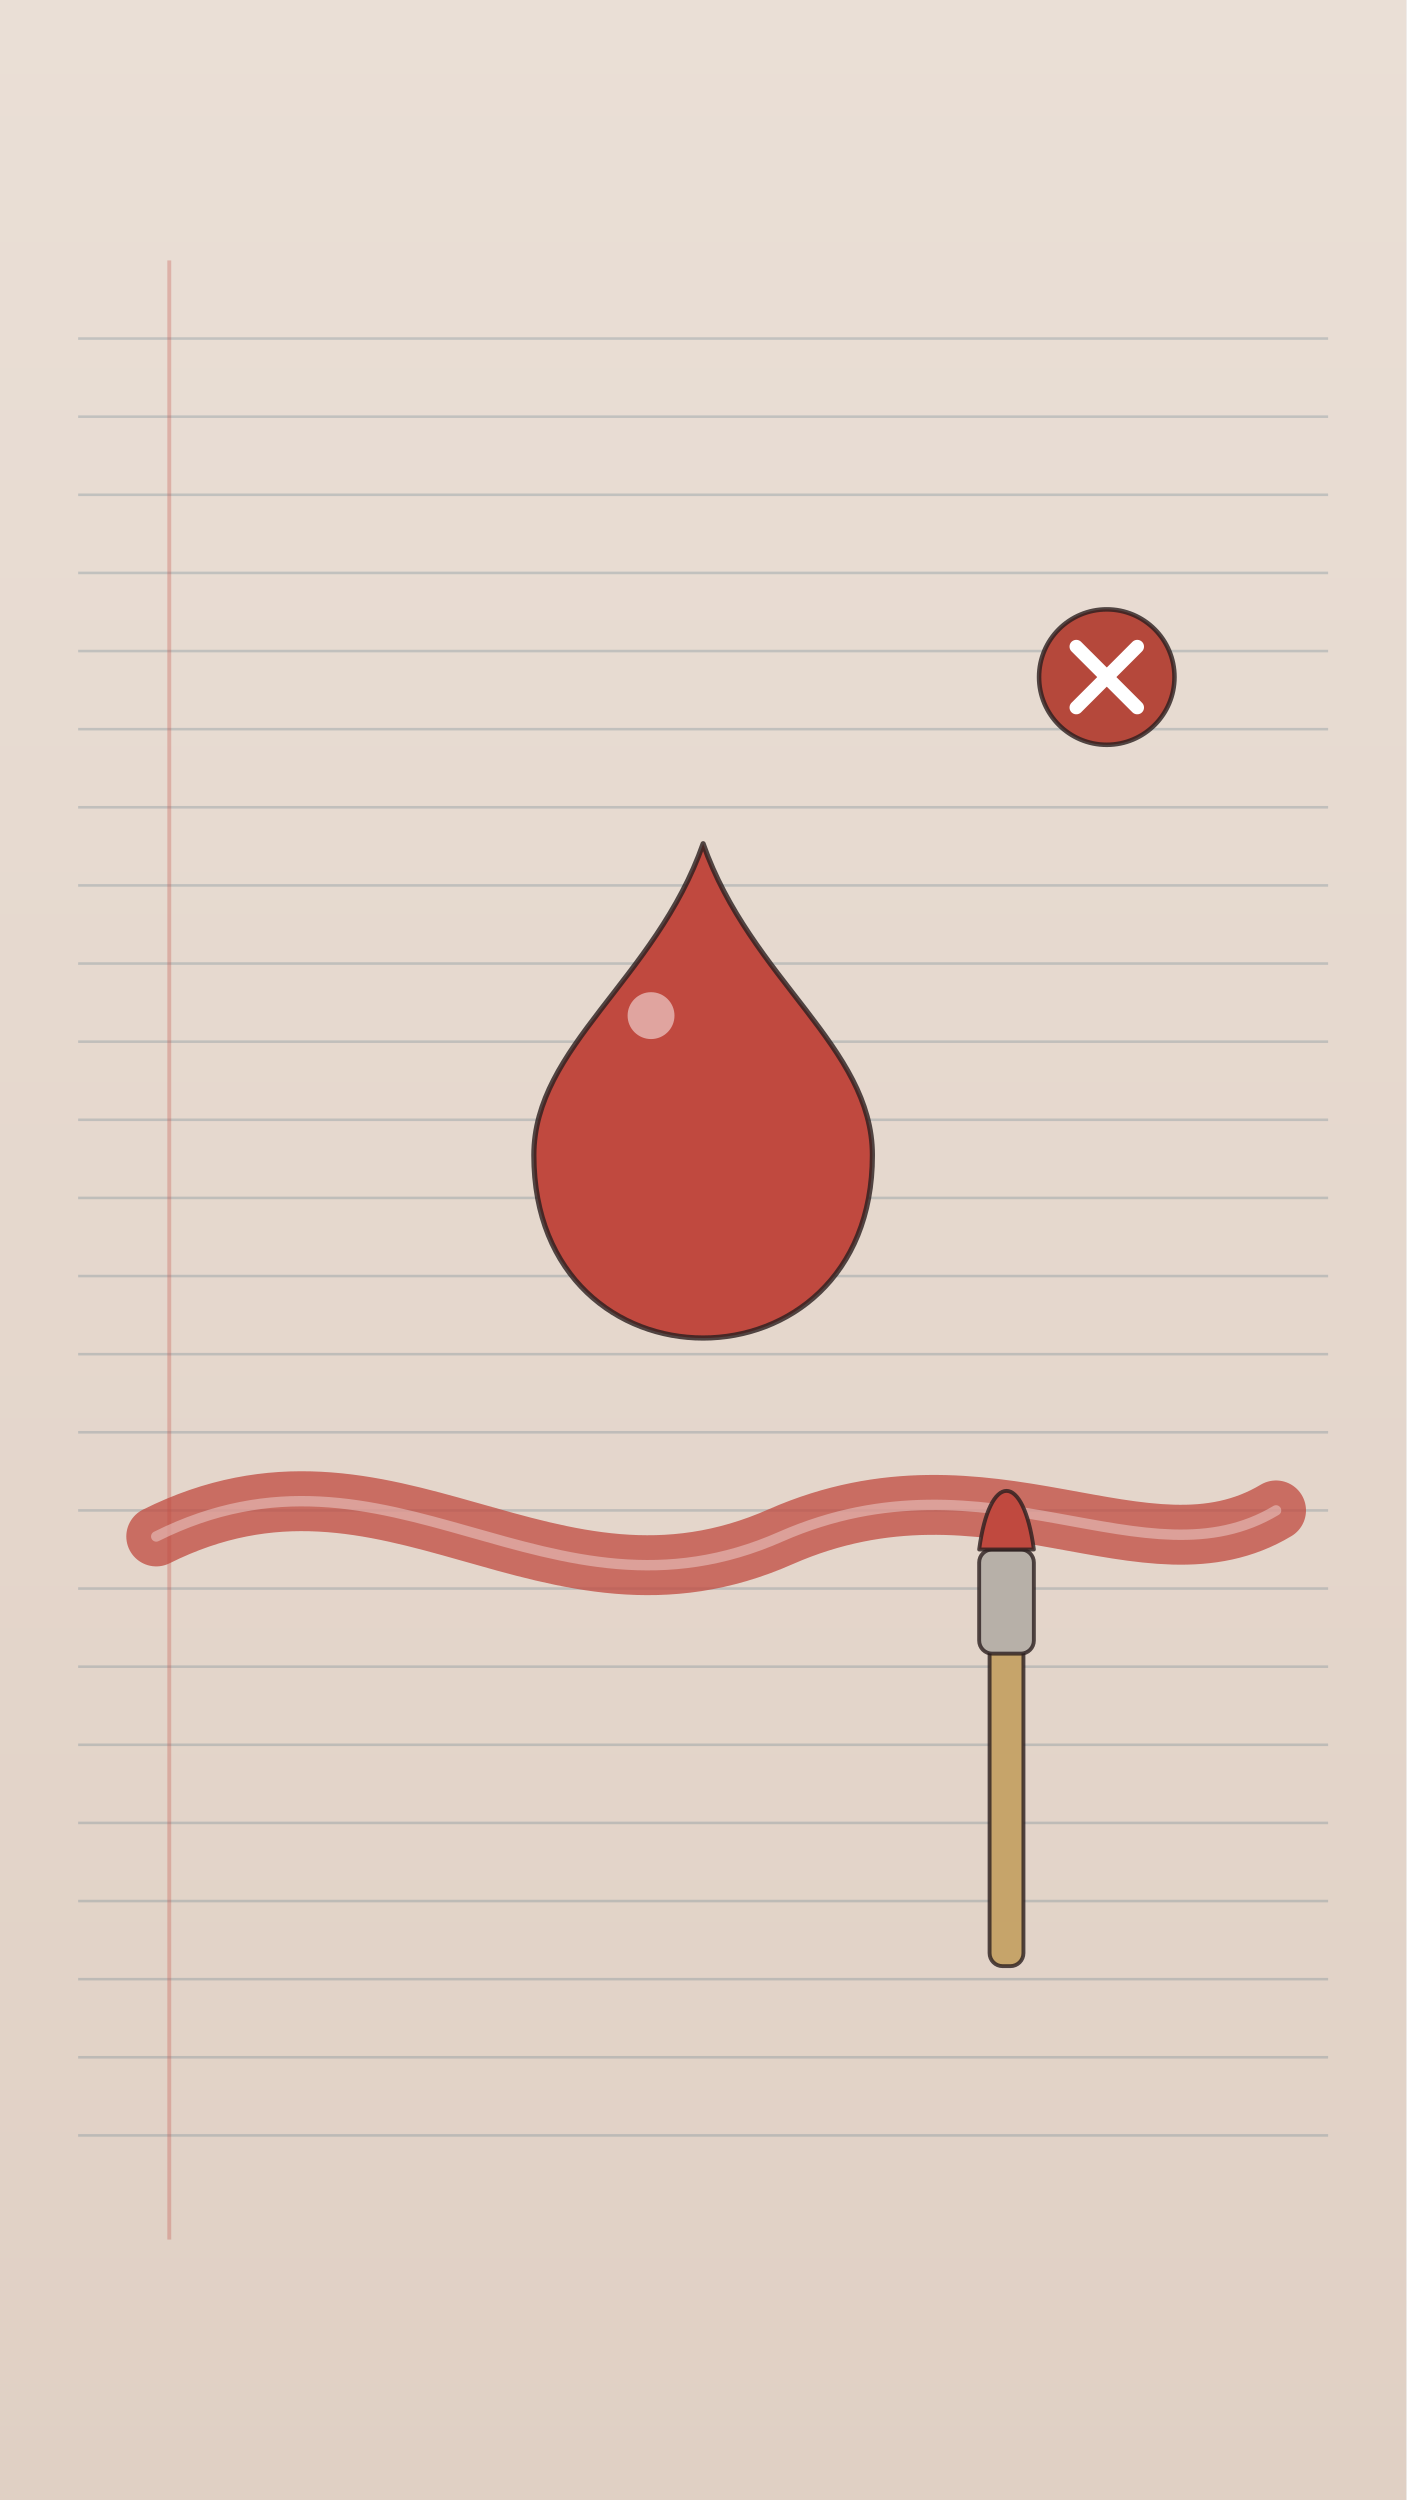
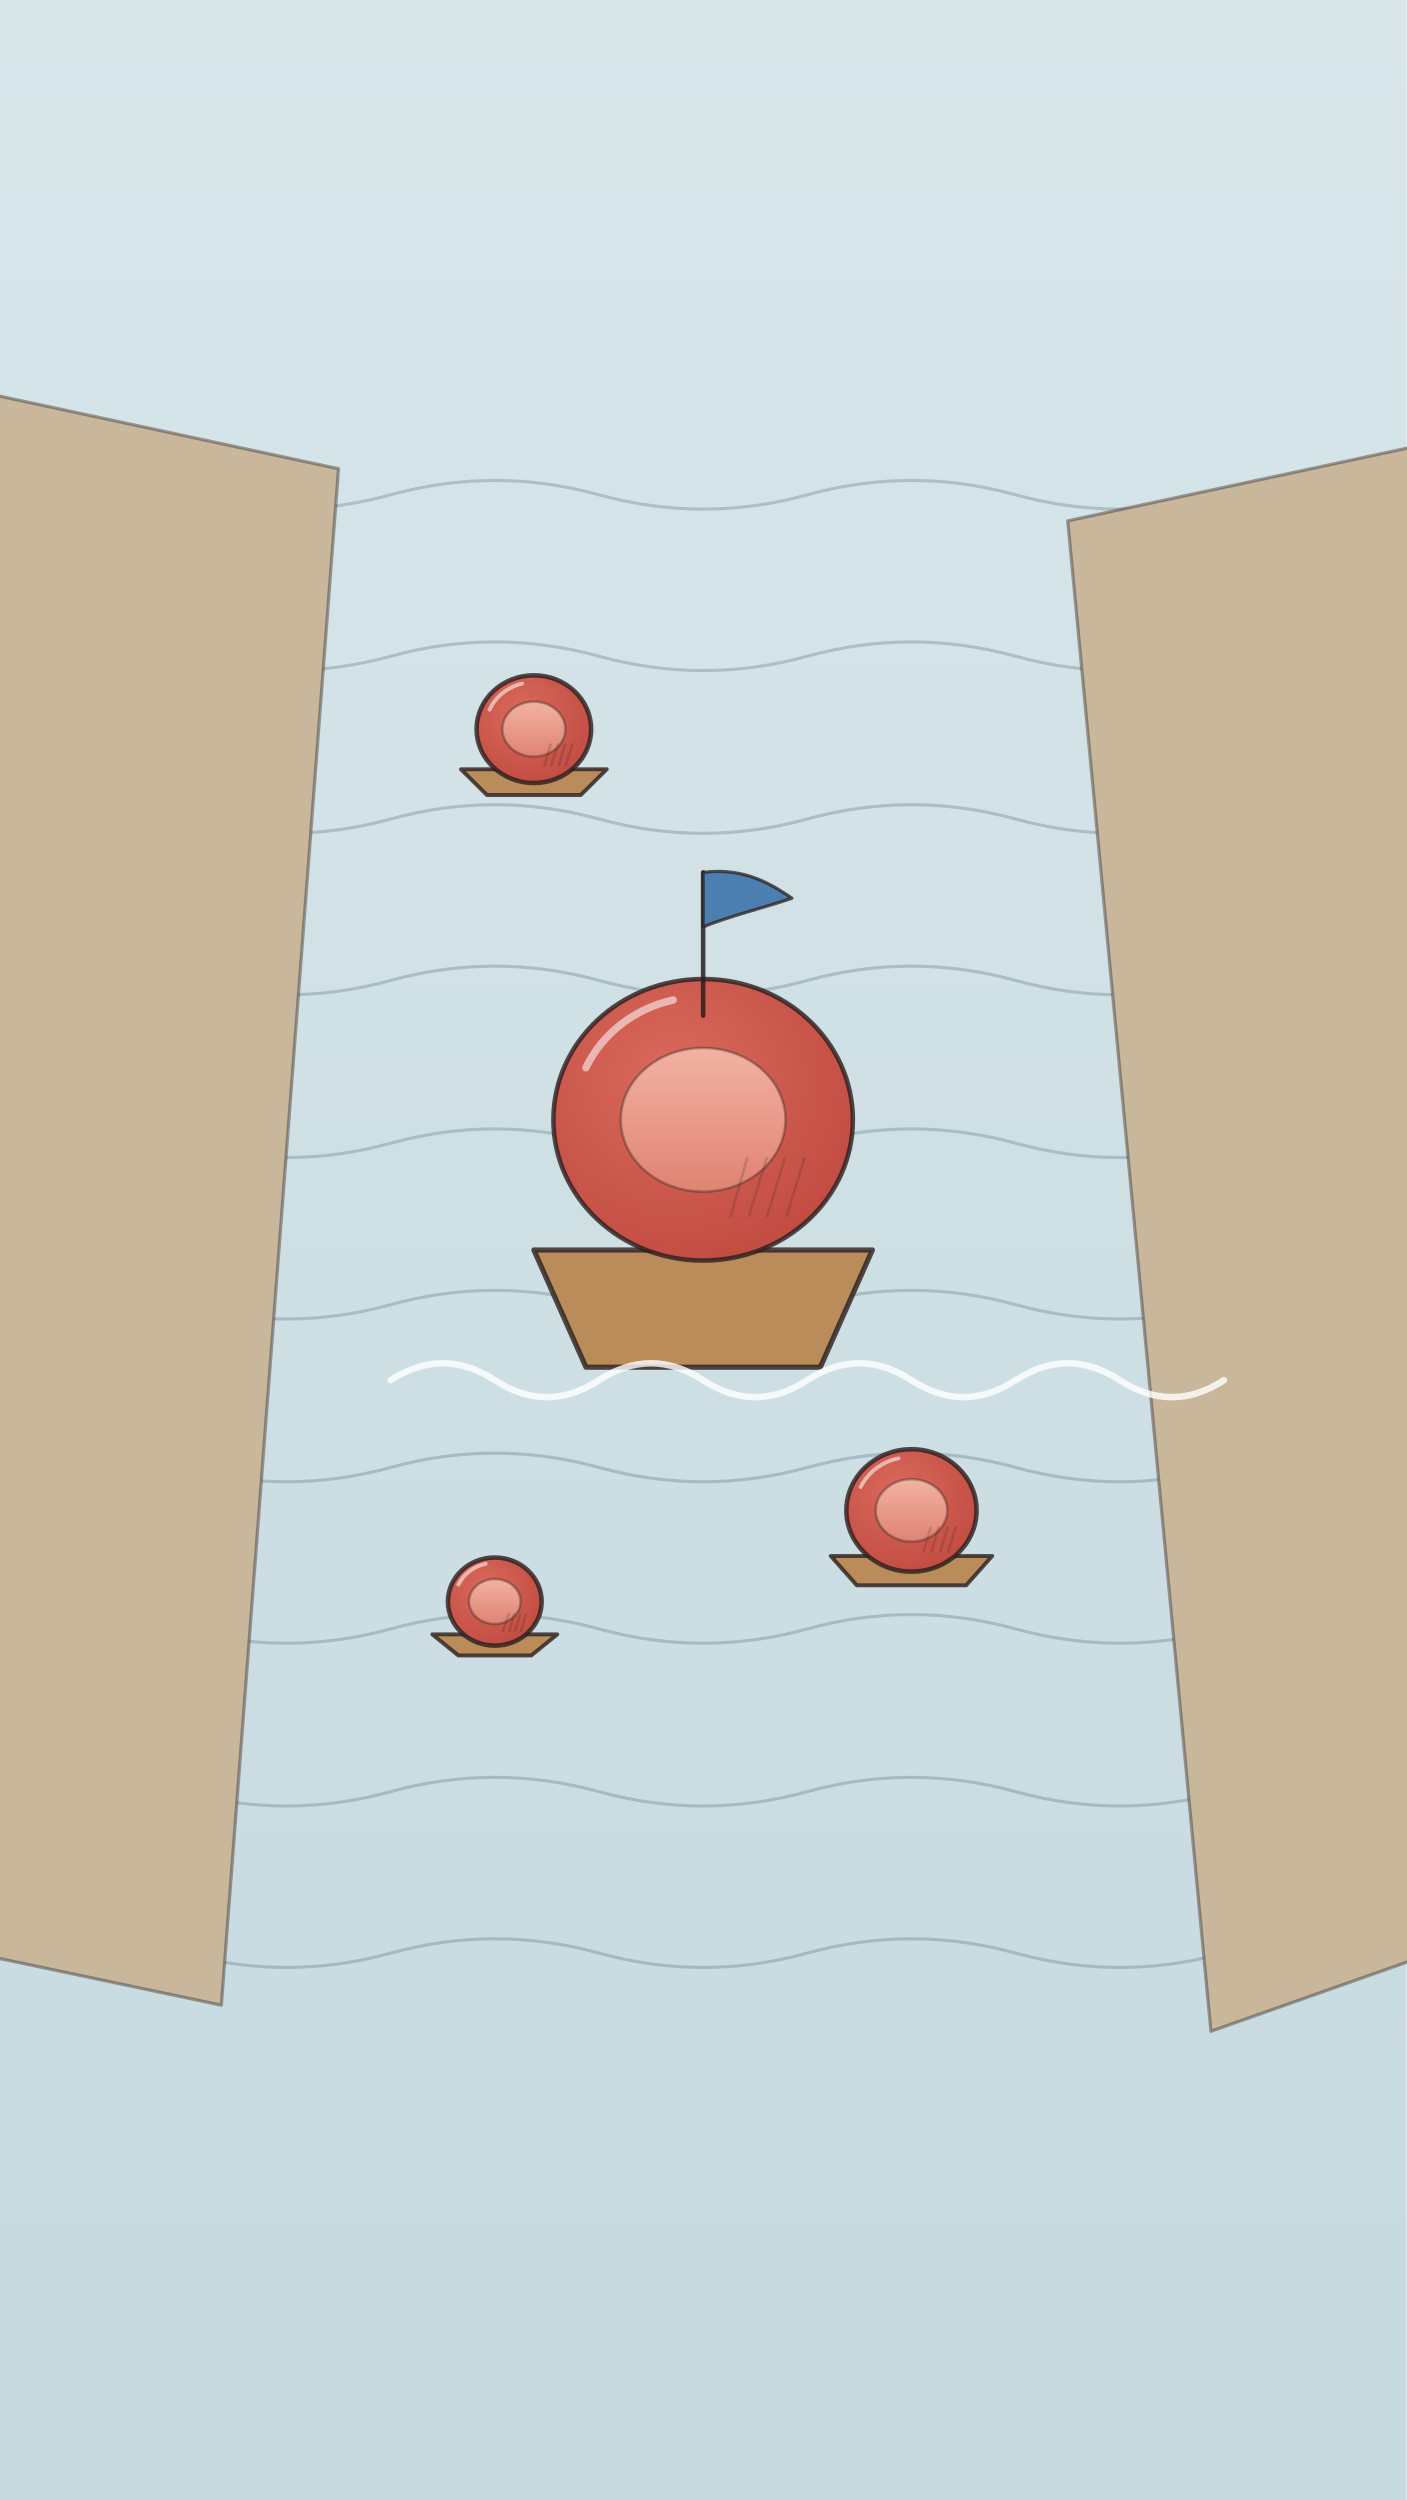
<svg xmlns="http://www.w3.org/2000/svg" viewBox="0 0 1080 1920" width="1080" height="1920">
  <defs>
-     <linearGradient id="gU0031" x1="0" y1="0" x2="0" y2="1">
-       <stop offset="0" stop-color="#eadfd6" stop-opacity="1" />
-       <stop offset="1" stop-color="#e0d0c4" stop-opacity="1" />
+     <linearGradient id="gU0041" x1="0" y1="0" x2="0" y2="1">
+       <stop offset="0" stop-color="#d8e6ea" stop-opacity="1" />
+       <stop offset="1" stop-color="#c5d9df" stop-opacity="1" />
+     </linearGradient>
+     <radialGradient id="gU0042" cx="0.4" cy="0.35" r="0.75">
+       <stop offset="0" stop-color="#d96a5c" stop-opacity="1" />
+       <stop offset="1" stop-color="#c0493f" stop-opacity="1" />
+     </radialGradient>
+     <linearGradient id="gU0043" x1="0" y1="0" x2="0" y2="1">
+       <stop offset="0" stop-color="#f2b2a2" stop-opacity="1" />
+       <stop offset="1" stop-color="#e08373" stop-opacity="1" />
+     </linearGradient>
+     <radialGradient id="gU0044" cx="0.4" cy="0.35" r="0.75">
+       <stop offset="0" stop-color="#d96a5c" stop-opacity="1" />
+       <stop offset="1" stop-color="#c0493f" stop-opacity="1" />
+     </radialGradient>
+     <linearGradient id="gU0045" x1="0" y1="0" x2="0" y2="1">
+       <stop offset="0" stop-color="#f2b2a2" stop-opacity="1" />
+       <stop offset="1" stop-color="#e08373" stop-opacity="1" />
+     </linearGradient>
+     <radialGradient id="gU0046" cx="0.4" cy="0.35" r="0.75">
+       <stop offset="0" stop-color="#d96a5c" stop-opacity="1" />
+       <stop offset="1" stop-color="#c0493f" stop-opacity="1" />
+     </radialGradient>
+     <linearGradient id="gU0047" x1="0" y1="0" x2="0" y2="1">
+       <stop offset="0" stop-color="#f2b2a2" stop-opacity="1" />
+       <stop offset="1" stop-color="#e08373" stop-opacity="1" />
+     </linearGradient>
+     <radialGradient id="gU0048" cx="0.4" cy="0.35" r="0.75">
+       <stop offset="0" stop-color="#d96a5c" stop-opacity="1" />
+       <stop offset="1" stop-color="#c0493f" stop-opacity="1" />
+     </radialGradient>
+     <linearGradient id="gU0049" x1="0" y1="0" x2="0" y2="1">
+       <stop offset="0" stop-color="#f2b2a2" stop-opacity="1" />
+       <stop offset="1" stop-color="#e08373" stop-opacity="1" />
    </linearGradient>
  </defs>
-   <rect x="0" y="0" width="1080" height="1920" rx="0" fill="url(#gU0031)" opacity="1" />
-   <line x1="60" y1="260" x2="1020" y2="260" stroke="#5f7a8a" stroke-width="2" opacity=".28" />
-   <line x1="60" y1="320" x2="1020" y2="320" stroke="#5f7a8a" stroke-width="2" opacity=".28" />
-   <line x1="60" y1="380" x2="1020" y2="380" stroke="#5f7a8a" stroke-width="2" opacity=".28" />
-   <line x1="60" y1="440" x2="1020" y2="440" stroke="#5f7a8a" stroke-width="2" opacity=".28" />
-   <line x1="60" y1="500" x2="1020" y2="500" stroke="#5f7a8a" stroke-width="2" opacity=".28" />
-   <line x1="60" y1="560" x2="1020" y2="560" stroke="#5f7a8a" stroke-width="2" opacity=".28" />
-   <line x1="60" y1="620" x2="1020" y2="620" stroke="#5f7a8a" stroke-width="2" opacity=".28" />
-   <line x1="60" y1="680" x2="1020" y2="680" stroke="#5f7a8a" stroke-width="2" opacity=".28" />
-   <line x1="60" y1="740" x2="1020" y2="740" stroke="#5f7a8a" stroke-width="2" opacity=".28" />
-   <line x1="60" y1="800" x2="1020" y2="800" stroke="#5f7a8a" stroke-width="2" opacity=".28" />
-   <line x1="60" y1="860" x2="1020" y2="860" stroke="#5f7a8a" stroke-width="2" opacity=".28" />
-   <line x1="60" y1="920" x2="1020" y2="920" stroke="#5f7a8a" stroke-width="2" opacity=".28" />
-   <line x1="60" y1="980" x2="1020" y2="980" stroke="#5f7a8a" stroke-width="2" opacity=".28" />
-   <line x1="60" y1="1040" x2="1020" y2="1040" stroke="#5f7a8a" stroke-width="2" opacity=".28" />
-   <line x1="60" y1="1100" x2="1020" y2="1100" stroke="#5f7a8a" stroke-width="2" opacity=".28" />
-   <line x1="60" y1="1160" x2="1020" y2="1160" stroke="#5f7a8a" stroke-width="2" opacity=".28" />
-   <line x1="60" y1="1220" x2="1020" y2="1220" stroke="#5f7a8a" stroke-width="2" opacity=".28" />
-   <line x1="60" y1="1280" x2="1020" y2="1280" stroke="#5f7a8a" stroke-width="2" opacity=".28" />
-   <line x1="60" y1="1340" x2="1020" y2="1340" stroke="#5f7a8a" stroke-width="2" opacity=".28" />
-   <line x1="60" y1="1400" x2="1020" y2="1400" stroke="#5f7a8a" stroke-width="2" opacity=".28" />
-   <line x1="60" y1="1460" x2="1020" y2="1460" stroke="#5f7a8a" stroke-width="2" opacity=".28" />
-   <line x1="60" y1="1520" x2="1020" y2="1520" stroke="#5f7a8a" stroke-width="2" opacity=".28" />
-   <line x1="60" y1="1580" x2="1020" y2="1580" stroke="#5f7a8a" stroke-width="2" opacity=".28" />
-   <line x1="60" y1="1640" x2="1020" y2="1640" stroke="#5f7a8a" stroke-width="2" opacity=".28" />
-   <line x1="130" y1="200" x2="130" y2="1720" stroke="#c0493f" stroke-width="3" opacity=".3" />
-   <path d="M120 1180 C300 1090 420 1260 600 1180 C760 1110 880 1220 980 1160" fill="none" opacity="0.75" stroke="#c0493f" stroke-width="46" stroke-opacity="1" stroke-linecap="round" stroke-linejoin="round" />
-   <path d="M120 1180 C300 1090 420 1260 600 1180 C760 1110 880 1220 980 1160" fill="none" opacity="0.35" stroke="#fff" stroke-width="8" stroke-opacity="1" stroke-linecap="round" stroke-linejoin="round" />
-   <g id="mv-core-sway-paint-drop">
-     <path d="M540 648.0 C576.4 752.0 670.0 804.0 670.0 887.2 C670.0 980.8 605.0 1027.6 540 1027.6 C475.0 1027.6 410.0 980.8 410.0 887.2 C410.0 804.0 503.6 752.0 540 648.0Z" fill="#c0493f" opacity="1" stroke="#2b1f1f" stroke-width="4" stroke-opacity="0.8" stroke-linecap="round" stroke-linejoin="round" />
-     <circle cx="500" cy="780" r="18" fill="#fff" opacity="0.5" />
+   <rect x="0" y="0" width="1080" height="1920" rx="0" fill="url(#gU0041)" opacity="1" />
+   <path d="M-20 380 q80 -22 160 0 q80 22 160 0 q80 -22 160 0 q80 22 160 0 q80 -22 160 0 q80 22 160 0 q80 -22 160 0" fill="none" opacity="0.35" stroke="#5f7a8a" stroke-width="2.4" stroke-opacity="1" stroke-linecap="round" stroke-linejoin="round" />
+   <path d="M-20 504 q80 -22 160 0 q80 22 160 0 q80 -22 160 0 q80 22 160 0 q80 -22 160 0 q80 22 160 0 q80 -22 160 0" fill="none" opacity="0.35" stroke="#5f7a8a" stroke-width="2.4" stroke-opacity="1" stroke-linecap="round" stroke-linejoin="round" />
+   <path d="M-20 629 q80 -22 160 0 q80 22 160 0 q80 -22 160 0 q80 22 160 0 q80 -22 160 0 q80 22 160 0 q80 -22 160 0" fill="none" opacity="0.35" stroke="#5f7a8a" stroke-width="2.4" stroke-opacity="1" stroke-linecap="round" stroke-linejoin="round" />
+   <path d="M-20 753 q80 -22 160 0 q80 22 160 0 q80 -22 160 0 q80 22 160 0 q80 -22 160 0 q80 22 160 0 q80 -22 160 0" fill="none" opacity="0.35" stroke="#5f7a8a" stroke-width="2.4" stroke-opacity="1" stroke-linecap="round" stroke-linejoin="round" />
+   <path d="M-20 878 q80 -22 160 0 q80 22 160 0 q80 -22 160 0 q80 22 160 0 q80 -22 160 0 q80 22 160 0 q80 -22 160 0" fill="none" opacity="0.35" stroke="#5f7a8a" stroke-width="2.4" stroke-opacity="1" stroke-linecap="round" stroke-linejoin="round" />
+   <path d="M-20 1002 q80 -22 160 0 q80 22 160 0 q80 -22 160 0 q80 22 160 0 q80 -22 160 0 q80 22 160 0 q80 -22 160 0" fill="none" opacity="0.35" stroke="#5f7a8a" stroke-width="2.4" stroke-opacity="1" stroke-linecap="round" stroke-linejoin="round" />
+   <path d="M-20 1127 q80 -22 160 0 q80 22 160 0 q80 -22 160 0 q80 22 160 0 q80 -22 160 0 q80 22 160 0 q80 -22 160 0" fill="none" opacity="0.35" stroke="#5f7a8a" stroke-width="2.4" stroke-opacity="1" stroke-linecap="round" stroke-linejoin="round" />
+   <path d="M-20 1251 q80 -22 160 0 q80 22 160 0 q80 -22 160 0 q80 22 160 0 q80 -22 160 0 q80 22 160 0 q80 -22 160 0" fill="none" opacity="0.35" stroke="#5f7a8a" stroke-width="2.4" stroke-opacity="1" stroke-linecap="round" stroke-linejoin="round" />
+   <path d="M-20 1376 q80 -22 160 0 q80 22 160 0 q80 -22 160 0 q80 22 160 0 q80 -22 160 0 q80 22 160 0 q80 -22 160 0" fill="none" opacity="0.35" stroke="#5f7a8a" stroke-width="2.4" stroke-opacity="1" stroke-linecap="round" stroke-linejoin="round" />
+   <path d="M-20 1500 q80 -22 160 0 q80 22 160 0 q80 -22 160 0 q80 22 160 0 q80 -22 160 0 q80 22 160 0 q80 -22 160 0" fill="none" opacity="0.35" stroke="#5f7a8a" stroke-width="2.4" stroke-opacity="1" stroke-linecap="round" stroke-linejoin="round" />
+   <path d="M-20 300 L260 360 L170 1540 L-20 1500Z" fill="#c9b79b" opacity="1" stroke="#2b1f1f" stroke-width="2.5" stroke-opacity="0.4" stroke-linecap="round" stroke-linejoin="round" />
+   <path d="M1100 340 L820 400 L930 1560 L1100 1500Z" fill="#c9b79b" opacity="1" stroke="#2b1f1f" stroke-width="2.5" stroke-opacity="0.4" stroke-linecap="round" stroke-linejoin="round" />
+   <g id="mv-float-ship-410">
+     <path d="M354 590.8 L466 590.8 L446 610.6 L374 610.6Z" fill="#b98c5a" opacity="1" stroke="#2b1f1f" stroke-width="3" stroke-opacity="0.8" stroke-linecap="round" stroke-linejoin="round" />
+     <ellipse cx="410" cy="560" rx="44" ry="41.36" fill="url(#gU0042)" opacity="1" stroke="#2b1f1f" stroke-width="3.5" stroke-opacity="0.8" />
+     <ellipse cx="410" cy="560" rx="24.2" ry="21.12" fill="url(#gU0043)" opacity="1" stroke="#2b1f1f" stroke-width="2" stroke-opacity="0.35" />
+     <path d="M376 545 A37 35 0 0 1 401 525" fill="none" opacity="0.55" stroke="#fff" stroke-width="3" stroke-opacity="1" stroke-linecap="round" stroke-linejoin="round" />
+     <line x1="423" y1="571.0" x2="418" y2="588.6" stroke="#2b1f1f" stroke-width="2" opacity="0.18" />
+     <line x1="429" y1="571.0" x2="423" y2="588.6" stroke="#2b1f1f" stroke-width="2" opacity="0.18" />
+     <line x1="434" y1="571.0" x2="429" y2="588.6" stroke="#2b1f1f" stroke-width="2" opacity="0.18" />
+     <line x1="440" y1="571.0" x2="434" y2="588.6" stroke="#2b1f1f" stroke-width="2" opacity="0.18" />
  </g>
-   <g id="mv-hover-brush-handle">
-     <rect x="760" y="1250" width="26" height="260" rx="10" fill="#c6a46a" opacity="1" stroke="#2b1f1f" stroke-width="3" stroke-opacity="0.8" />
-     <rect x="752" y="1190" width="42" height="80" rx="10" fill="#b7b0a8" opacity="1" stroke="#2b1f1f" stroke-width="3" stroke-opacity="0.8" />
-     <path d="M752 1190 C760 1130 786 1130 794 1190Z" fill="#c0493f" opacity="1" stroke="#2b1f1f" stroke-width="3" stroke-opacity="0.8" stroke-linecap="round" stroke-linejoin="round" />
+   <g id="mv-float-ship-700">
+     <path d="M638 1195.0 L762 1195.0 L742 1217.5 L658 1217.5Z" fill="#b98c5a" opacity="1" stroke="#2b1f1f" stroke-width="3" stroke-opacity="0.8" stroke-linecap="round" stroke-linejoin="round" />
+     <ellipse cx="700" cy="1160" rx="50" ry="47.0" fill="url(#gU0044)" opacity="1" stroke="#2b1f1f" stroke-width="3.5" stroke-opacity="0.8" />
+     <ellipse cx="700" cy="1160" rx="27.5" ry="24.0" fill="url(#gU0045)" opacity="1" stroke="#2b1f1f" stroke-width="2" stroke-opacity="0.35" />
+     <path d="M661 1142 A42 40 0 0 1 690 1120" fill="none" opacity="0.55" stroke="#fff" stroke-width="3" stroke-opacity="1" stroke-linecap="round" stroke-linejoin="round" />
+     <line x1="715" y1="1172.5" x2="709" y2="1192.5" stroke="#2b1f1f" stroke-width="2" opacity="0.18" />
+     <line x1="721" y1="1172.5" x2="715" y2="1192.5" stroke="#2b1f1f" stroke-width="2" opacity="0.18" />
+     <line x1="728" y1="1172.5" x2="722" y2="1192.5" stroke="#2b1f1f" stroke-width="2" opacity="0.18" />
+     <line x1="734" y1="1172.5" x2="728" y2="1192.5" stroke="#2b1f1f" stroke-width="2" opacity="0.18" />
  </g>
-   <g id="mv-popin-cross-mark">
-     <circle cx="850" cy="520" r="52" fill="#b5483b" opacity="1" stroke="#2b1f1f" stroke-width="3.5" stroke-opacity="0.8" />
-     <line x1="826.6" y1="496.6" x2="873.4" y2="543.4" stroke="#fff" stroke-width="10.4" stroke-linecap="round" />
-     <line x1="873.4" y1="496.6" x2="826.6" y2="543.4" stroke="#fff" stroke-width="10.4" stroke-linecap="round" />
+   <g id="mv-float-ship-380">
+     <path d="M332 1255.2 L428 1255.2 L408 1271.4 L352 1271.4Z" fill="#b98c5a" opacity="1" stroke="#2b1f1f" stroke-width="3" stroke-opacity="0.8" stroke-linecap="round" stroke-linejoin="round" />
+     <ellipse cx="380" cy="1230" rx="36" ry="33.84" fill="url(#gU0046)" opacity="1" stroke="#2b1f1f" stroke-width="3.5" stroke-opacity="0.8" />
+     <ellipse cx="380" cy="1230" rx="19.8" ry="17.28" fill="url(#gU0047)" opacity="1" stroke="#2b1f1f" stroke-width="2" stroke-opacity="0.35" />
+     <path d="M352 1217 A31 29 0 0 1 373 1201" fill="none" opacity="0.55" stroke="#fff" stroke-width="3" stroke-opacity="1" stroke-linecap="round" stroke-linejoin="round" />
+     <line x1="391" y1="1239.0" x2="386" y2="1253.4" stroke="#2b1f1f" stroke-width="2" opacity="0.18" />
+     <line x1="395" y1="1239.0" x2="391" y2="1253.4" stroke="#2b1f1f" stroke-width="2" opacity="0.18" />
+     <line x1="400" y1="1239.0" x2="395" y2="1253.4" stroke="#2b1f1f" stroke-width="2" opacity="0.18" />
+     <line x1="404" y1="1239.0" x2="400" y2="1253.4" stroke="#2b1f1f" stroke-width="2" opacity="0.18" />
  </g>
+   <g id="mv-bob-red-cell-ship">
+     <path d="M410 960 L670 960 L630 1050 L450 1050Z" fill="#b98c5a" opacity="1" stroke="#2b1f1f" stroke-width="4" stroke-opacity="0.8" stroke-linecap="round" stroke-linejoin="round" />
+     <ellipse cx="540" cy="860" rx="115" ry="108.1" fill="url(#gU0048)" opacity="1" stroke="#2b1f1f" stroke-width="3.5" stroke-opacity="0.8" />
+     <ellipse cx="540" cy="860" rx="63.25" ry="55.2" fill="url(#gU0049)" opacity="1" stroke="#2b1f1f" stroke-width="2" stroke-opacity="0.35" />
+     <path d="M450 820 A98 92 0 0 1 517 768" fill="none" opacity="0.55" stroke="#fff" stroke-width="5.75" stroke-opacity="1" stroke-linecap="round" stroke-linejoin="round" />
+     <line x1="574" y1="888.75" x2="561" y2="934.75" stroke="#2b1f1f" stroke-width="2" opacity="0.18" />
+     <line x1="589" y1="888.75" x2="575" y2="934.75" stroke="#2b1f1f" stroke-width="2" opacity="0.18" />
+     <line x1="603" y1="888.75" x2="589" y2="934.75" stroke="#2b1f1f" stroke-width="2" opacity="0.18" />
+     <line x1="618" y1="888.75" x2="604" y2="934.75" stroke="#2b1f1f" stroke-width="2" opacity="0.18" />
+     <line x1="540" y1="780" x2="540" y2="670" stroke="#2b1f1f" stroke-width="3.5" stroke-linecap="round" opacity=".85" />
+     <path d="M540 670 C573.0 665.6 595.0 681.0 608.2 689.8 C589.5 696.4 562.0 703.0 540 711.8Z" fill="#4b7fb0" opacity="1" stroke="#2b1f1f" stroke-width="2.5" stroke-opacity="0.75" stroke-linecap="round" stroke-linejoin="round" />
+   </g>
+   <path d="M300 1060 q40 -26 80 0 t80 0 q40 -26 80 0 t80 0 q40 -26 80 0 t80 0 q40 -26 80 0 t80 0" fill="none" opacity="0.8" stroke="#fff" stroke-width="5" stroke-opacity="1" stroke-linecap="round" stroke-linejoin="round" />
</svg>
